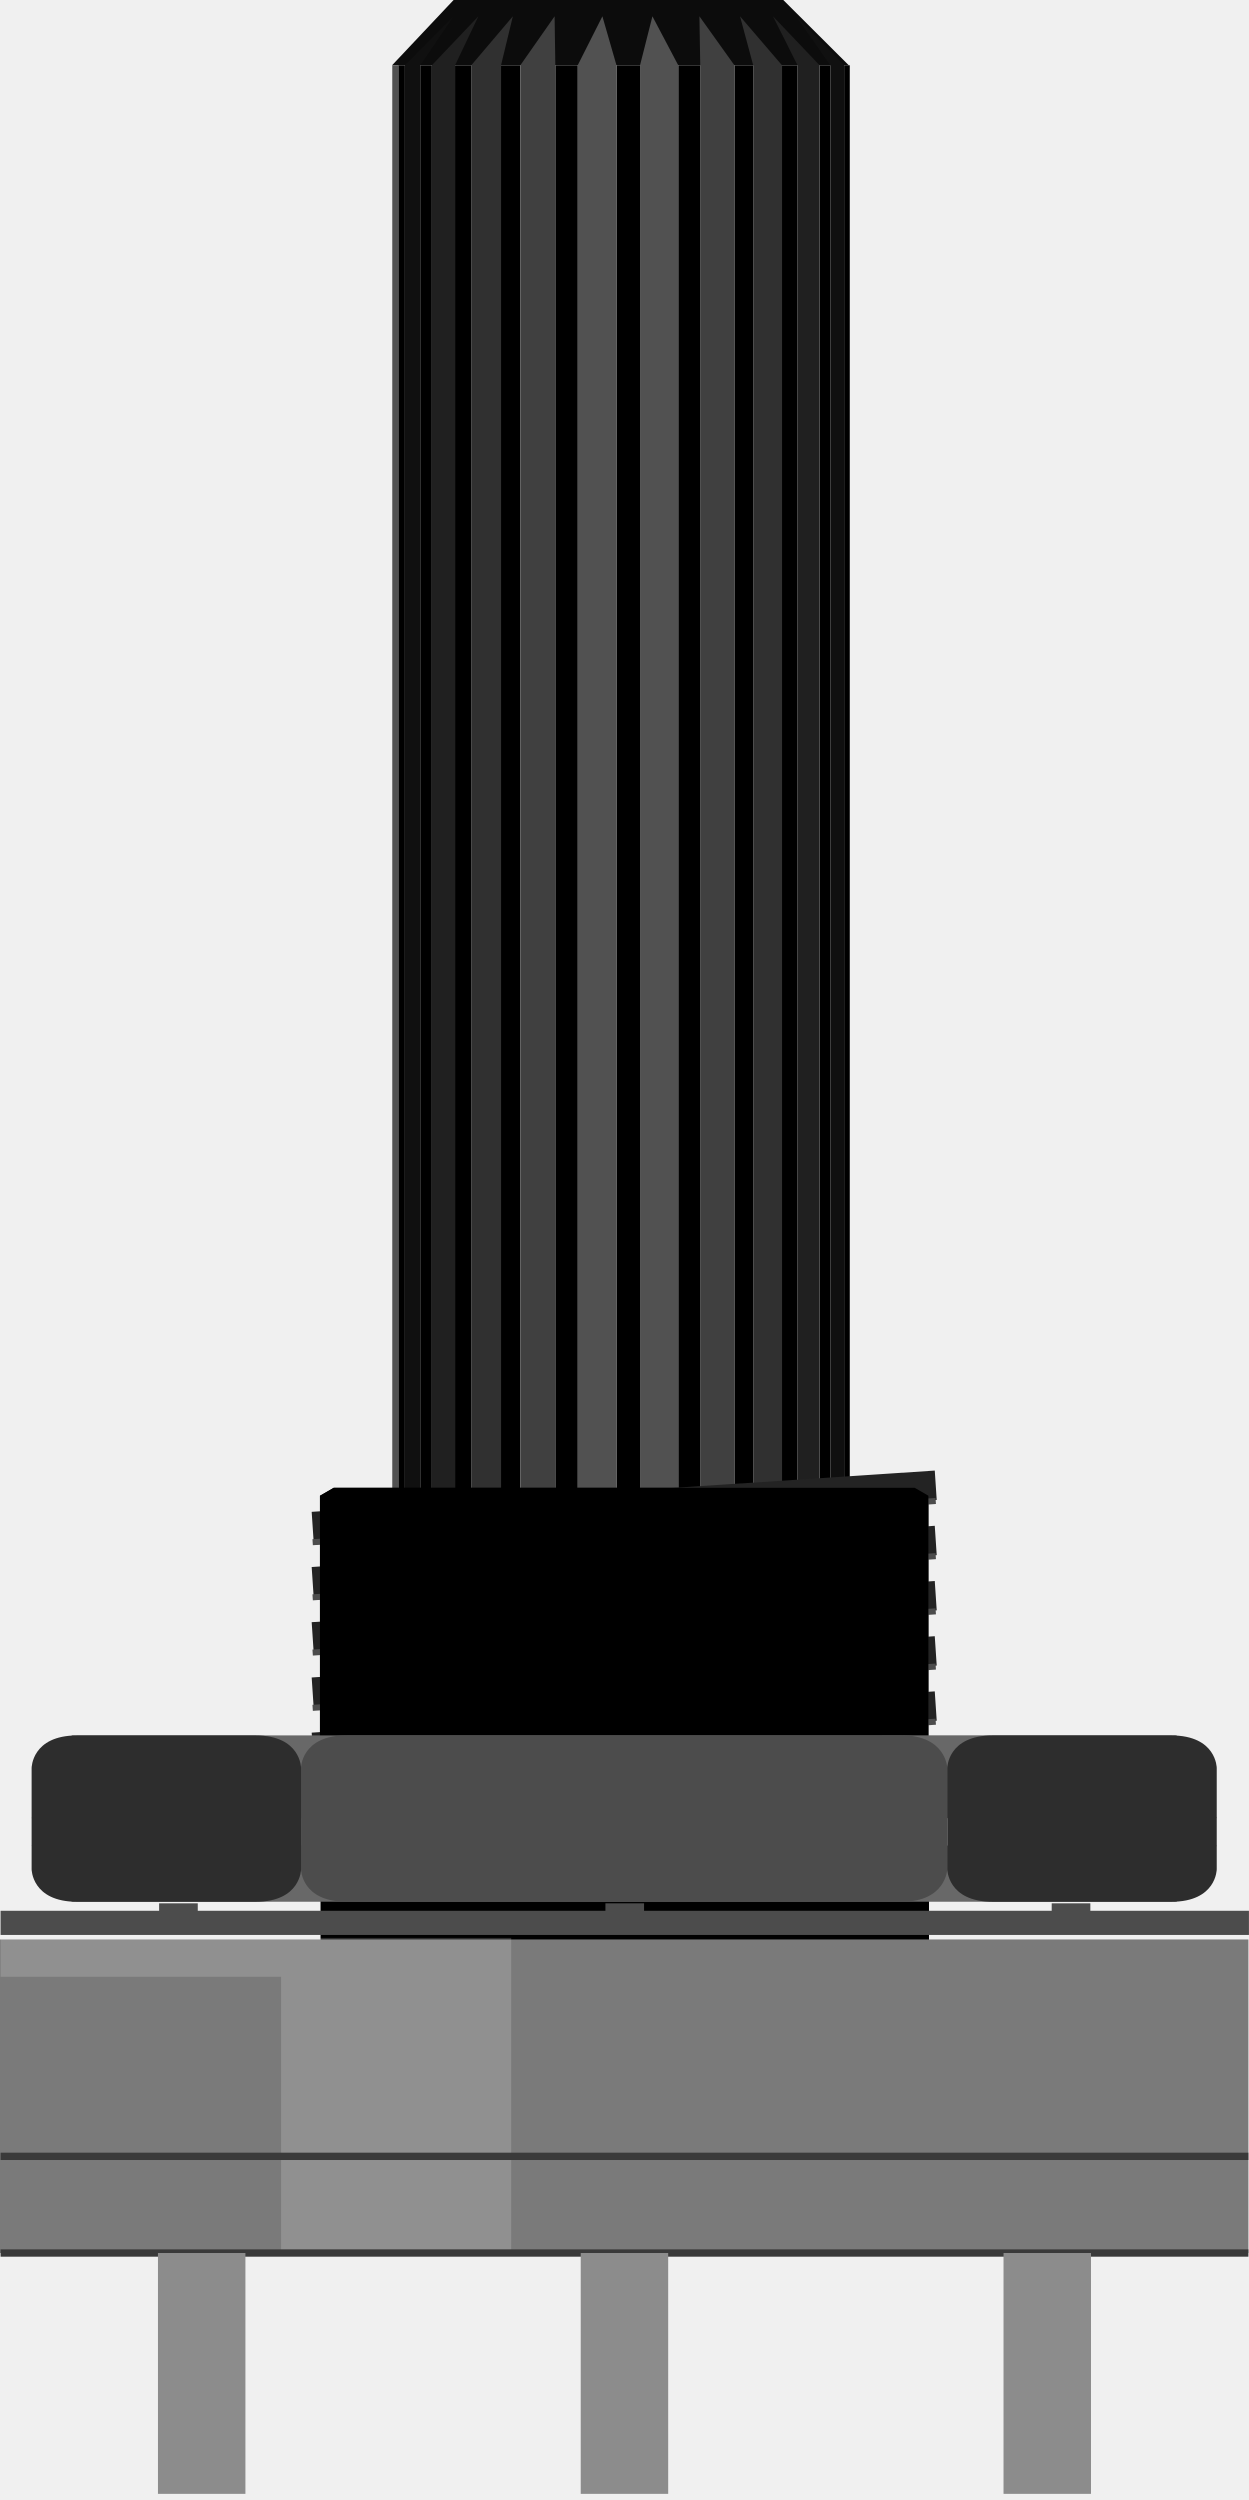
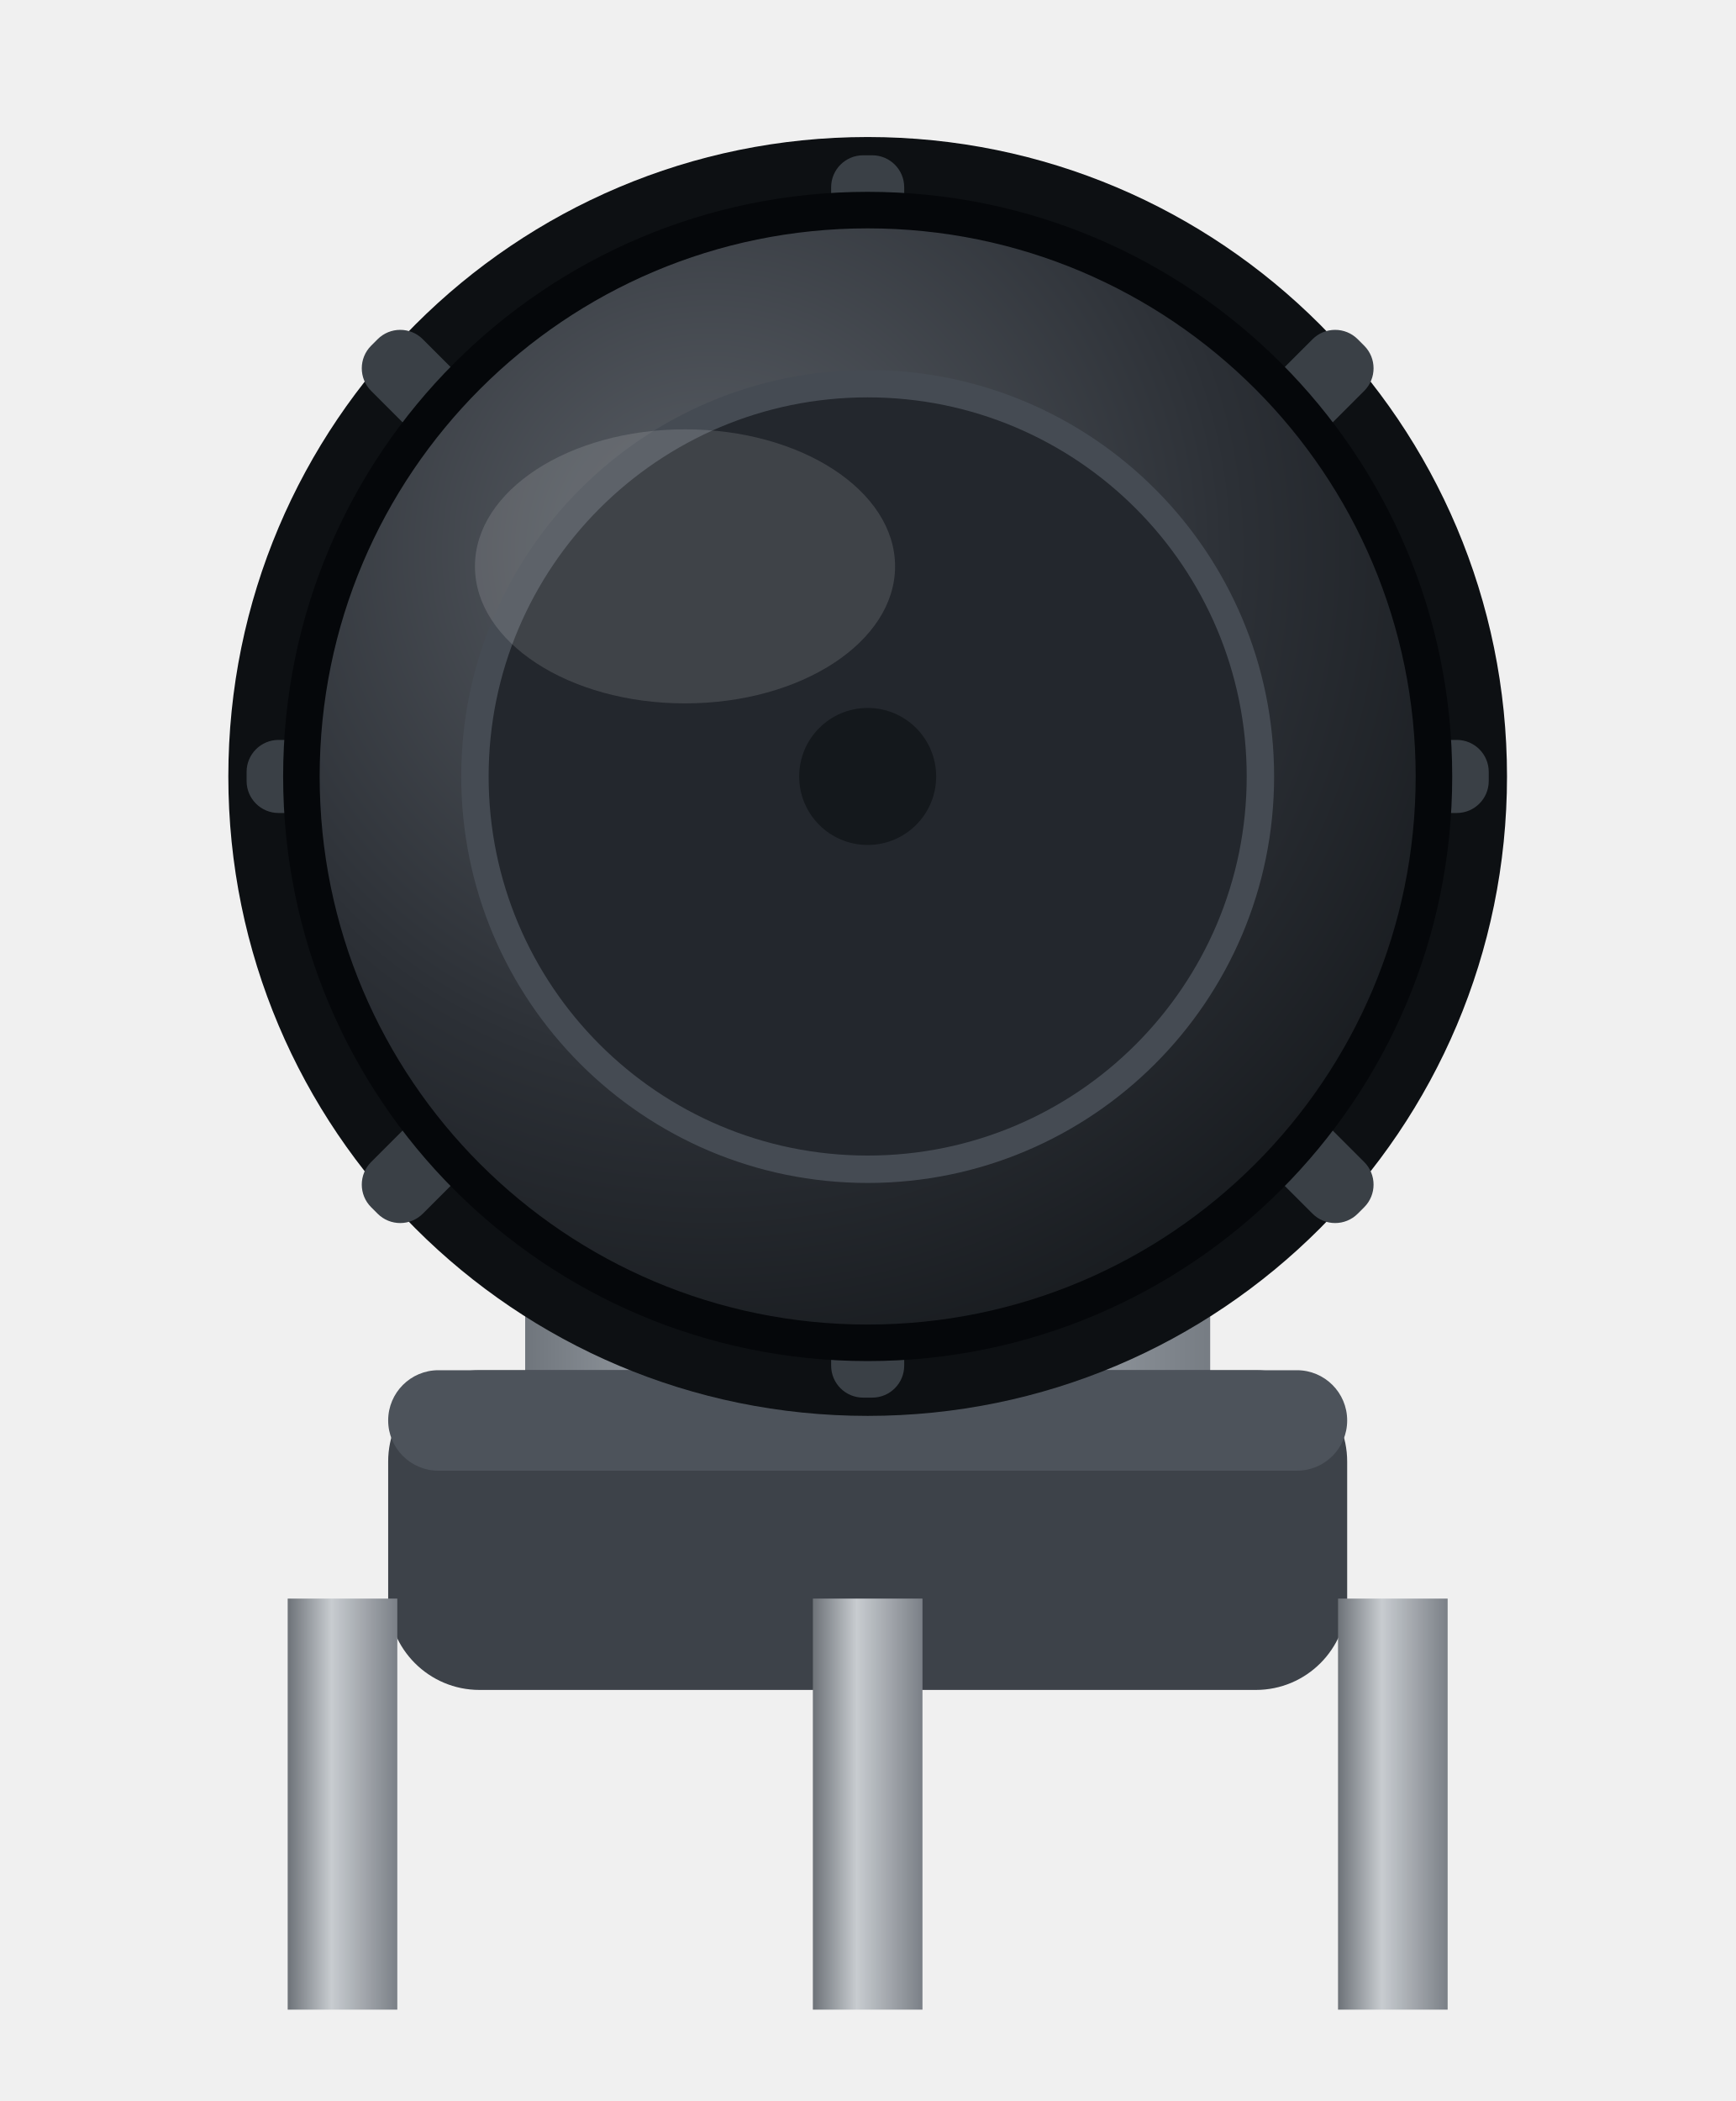
- <svg xmlns="http://www.w3.org/2000/svg" version="1.1" id="Layer_1" x="0px" y="0px" width="0.59in" height="1.181in" viewBox="0 0 590.01 1181" xml:space="preserve">
-   <defs id="defs128">
- 		</defs>
+ <svg xmlns="http://www.w3.org/2000/svg" width="38" height="46" viewBox="0 0 38 46">
+   <defs>
+     <radialGradient id="pot-knob" cx="0.36" cy="0.3" r="0.85">
+       <stop offset="0" stop-color="#5a5f66" />
+       <stop offset="0.55" stop-color="#2c3036" />
+       <stop offset="1" stop-color="#111417" />
+     </radialGradient>
+     <linearGradient id="pot-bushing" x1="0" y1="0" x2="1" y2="0">
+       <stop offset="0" stop-color="#6f757c" />
+       <stop offset="0.45" stop-color="#c3c9cf" />
+       <stop offset="1" stop-color="#767c83" />
+     </linearGradient>
+     <linearGradient id="pot-leg" x1="0" y1="0" x2="1" y2="0">
+       <stop offset="0" stop-color="#6d7278" />
+       <stop offset="0.4" stop-color="#c8ccd0" />
+       <stop offset="1" stop-color="#7b8087" />
+     </linearGradient>
+   </defs>
  <g id="breadboard">
-     <polygon fill="#0c0c0c" points="15.449,0 13.354,2.223 28.91,2.223 26.68,0 " id="polygon8" transform="scale(13.86954)" />
-     <rect x="398.777" y="30.832" width="2.663" height="693.505" id="rect10" stroke-width="13.87" />
-     <rect x="387.182" y="30.832" width="5.062" height="693.505" id="rect12" stroke-width="13.87" />
-     <polygon fill="#101010" points="28.752,2.223 27.119,0.555 28.281,2.223 28.281,52.225 28.752,52.225 " id="polygon14" transform="scale(13.86954)" />
-     <polygon fill="#202020" points="27.165,52.225 27.916,52.225 27.916,2.223 26.329,0.555 27.165,2.223 " id="polygon16" transform="scale(13.86954)" />
-     <rect x="369.429" y="30.832" width="7.323" height="693.505" id="rect18" stroke-width="13.87" />
-     <rect x="346.947" y="30.832" width="8.89" height="693.505" id="rect20" stroke-width="13.87" />
-     <polygon fill="#303030" points="25.655,52.225 26.636,52.225 26.636,2.223 25.206,0.555 25.655,2.223 " id="polygon22" transform="scale(13.86954)" />
-     <polygon fill="#404040" points="23.851,52.225 25.015,52.225 25.015,2.223 23.823,0.555 23.851,2.223 " id="polygon24" transform="scale(13.86954)" />
-     <rect x="320.414" y="30.832" width="10.388" height="693.505" id="rect26" stroke-width="13.87" />
-     <rect x="291.233" y="30.832" width="11.123" height="693.505" id="rect28" stroke-width="13.87" />
-     <polygon fill="#515151" points="21.8,52.225 23.102,52.225 23.102,2.223 22.222,0.555 21.8,2.223 " id="polygon30" transform="scale(13.86954)" />
-     <polygon fill="#515151" points="19.677,52.225 20.998,52.225 20.998,2.223 20.518,0.555 19.677,2.223 " id="polygon32" transform="scale(13.86954)" />
-     <rect x="262.342" y="30.832" width="10.569" height="693.505" id="rect34" stroke-width="13.87" />
-     <rect x="236.684" y="30.832" width="9.112" height="693.505" id="rect36" stroke-width="13.87" />
-     <polygon fill="#404040" points="17.723,52.225 18.915,52.225 18.915,2.223 18.89,0.555 17.723,2.223 " id="polygon38" transform="scale(13.86954)" />
-     <polygon fill="#303030" points="16.052,52.225 17.065,52.225 17.065,2.223 17.468,0.555 16.052,2.223 " id="polygon40" transform="scale(13.86954)" />
-     <rect x="214.964" y="30.832" width="7.67" height="693.505" id="rect42" stroke-width="13.87" />
-     <rect x="198.529" y="30.832" width="5.478" height="693.505" id="rect44" stroke-width="13.87" />
-     <polygon fill="#202020" points="14.709,52.225 15.499,52.225 15.499,2.223 16.294,0.555 14.709,2.223 " id="polygon46" transform="scale(13.86954)" />
-     <polygon fill="#101010" points="13.79,52.225 14.314,52.225 14.314,2.223 15.446,0.555 13.79,2.223 " id="polygon48" transform="scale(13.86954)" />
-     <rect x="188.168" y="30.832" width="3.093" height="693.505" id="rect50" stroke-width="13.87" />
-     <rect x="185.311" y="30.832" fill="#515151" width="2.857" height="693.505" id="rect52" stroke-width="13.87" />
-     <polygon points="31.622,50.945 31.622,61.316 10.898,61.316 10.898,50.947 11.365,50.676 31.156,50.675 " id="polygon56" transform="scale(13.86954)" />
-     <line fill="none" stroke="#232323" stroke-width="13.904" x1="442.05" y1="832.089" x2="147.697" y2="851.576" id="line58" />
-     <line fill="none" stroke="#232323" stroke-width="13.904" x1="442.05" y1="805.945" x2="147.697" y2="825.446" id="line60" />
-     <line fill="none" stroke="#232323" stroke-width="13.904" x1="442.05" y1="779.884" x2="147.697" y2="799.385" id="line62" />
-     <line fill="none" stroke="#232323" stroke-width="13.904" x1="442.05" y1="753.796" x2="147.697" y2="773.255" id="line64" />
-     <line fill="none" stroke="#232323" stroke-width="13.904" x1="442.05" y1="727.721" x2="147.697" y2="747.18" id="line66" />
-     <line fill="none" stroke="#232323" stroke-width="13.904" x1="442.05" y1="701.633" x2="147.697" y2="721.133" id="line68" />
-     <line fill="none" stroke="#4c4c4c" stroke-width="2.85" x1="442.05" y1="839.482" x2="147.697" y2="858.982" id="line72" />
-     <line fill="none" stroke="#4c4c4c" stroke-width="2.85" x1="442.05" y1="813.338" x2="147.697" y2="832.838" id="line74" />
-     <line fill="none" stroke="#4c4c4c" stroke-width="2.85" x1="442.05" y1="787.291" x2="147.697" y2="806.791" id="line76" />
-     <line fill="none" stroke="#4c4c4c" stroke-width="2.85" x1="442.05" y1="761.202" x2="147.697" y2="780.675" id="line78" />
-     <line fill="none" stroke="#4c4c4c" stroke-width="2.85" x1="442.05" y1="735.127" x2="147.697" y2="754.586" id="line80" />
-     <line fill="none" stroke="#4c4c4c" stroke-width="2.85" x1="442.05" y1="709.053" x2="147.697" y2="728.539" id="line82" />
-     <polygon points="31.622,50.945 31.622,61.316 10.898,61.316 10.898,50.947 11.365,50.676 31.156,50.675 " id="polygon86" transform="scale(13.86954)" />
-     <rect x="151.428" y="849.232" width="287.432" height="117.6" id="rect90" stroke-width="13.87" />
-     <rect x="0.277" y="902.658" fill="#4c4c4c" width="589.733" height="11.415" id="rect92" stroke-width="13.87" />
-     <rect x="75.173" y="899.135" fill="#4c4c4c" width="18.252" height="9.515" id="rect94" stroke-width="13.87" />
-     <rect x="286.004" y="899.135" fill="#4c4c4c" width="18.252" height="9.515" id="rect96" stroke-width="13.87" />
-     <rect x="496.835" y="899.135" fill="#4c4c4c" width="18.252" height="9.515" id="rect98" stroke-width="13.87" />
-     <rect y="916.208" fill="#7a7a7a" width="589.747" height="148.127" id="rect102" x="0" stroke-width="13.87" />
-     <polygon fill="#686868" points="41.443,61.927 1.077,61.927 2.447,59.108 40.072,59.107 " id="polygon104" transform="scale(13.86954)" />
-     <polygon fill="#686868" points="41.443,62.86 1.077,62.86 2.447,64.774 40.072,64.775 " id="polygon106" transform="scale(13.86954)" />
-     <path fill="#4c4c4c" d="m 447.515,883.046 c 0,0 -0.596,15.34 -21.526,15.34 H 163.716 c -21.512,0 -21.512,-15.409 -21.512,-15.409 v -47.781 c 0,0 0,-15.409 21.512,-15.409 h 262.273 c 20.929,0 21.526,15.354 21.526,15.354 z" id="path108" stroke-width="13.87" />
-     <path fill="#2d2d2d" d="m 14.937,883.018 c 0,0 0,15.395 21.512,15.395 h 84.257 c 21.512,0 21.512,-15.395 21.512,-15.395 v -47.794 c 0,0 0,-15.409 -21.512,-15.409 H 36.449 c -21.512,0 -21.512,15.409 -21.512,15.409 z" id="path110" stroke-width="13.87" />
-     <path fill="#2d2d2d" d="m 447.515,883.018 c 0,0 0,15.395 21.512,15.395 h 84.257 c 21.512,0 21.512,-15.395 21.512,-15.395 v -47.794 c 0,0 0,-15.409 -21.512,-15.409 h -84.257 c -21.512,0 -21.512,15.409 -21.512,15.409 z" id="path112" stroke-width="13.87" />
-     <polygon fill="#eaeaea" fill-opacity="0.2" points="17.412,76.739 17.412,66.006 0.02,66.006 0.02,67.33 9.574,67.33 9.574,76.739 " id="polygon118" transform="scale(13.86954)" />
-     <line fill="none" stroke="#3a3a3a" stroke-width="3.467" x1="0.277" y1="1018.663" x2="589.733" y2="1018.663" id="line120" />
-     <line fill="none" stroke="#3a3a3a" stroke-width="3.467" x1="0.277" y1="1064.335" x2="589.733" y2="1064.335" id="line122" />
-     <rect id="connector0pin" x="74.618" y="1064.335" fill="#8c8c8c" width="41.317" height="113.772" stroke-width="13.87" />
-     <rect id="connector0terminal" x="74.618" y="1140" fill="none" width="41" height="41" stroke-width="0" />
-     <rect id="connector1pin" x="274.34" y="1064.335" fill="#8c8c8c" width="41.317" height="113.772" stroke-width="13.87" />
-     <rect id="connector1terminal" x="274.34" y="1140" fill="none" width="41" height="41" stroke-width="0" />
-     <rect id="connector2pin" x="474.075" y="1064.335" fill="#8c8c8c" width="41.317" height="113.772" stroke-width="13.87" />
-     <rect id="connector2terminal" x="474.075" y="1140" fill="none" width="41" height="41" stroke-width="0" />
+     <rect x="11.5" y="24" width="15" height="9" rx="1.6" fill="url(#pot-bushing)" />
+     <rect x="8.5" y="30" width="21" height="7" rx="2" fill="#3d4249" />
+     <rect x="8.5" y="30" width="21" height="2.2" rx="1.1" fill="#4d535b" />
+     <circle cx="19" cy="17" r="14" fill="#0d1013" />
+     <g fill="#3a4046">
+       <rect x="18.2" y="3.4" width="1.6" height="3.4" rx="0.7" />
+       <rect x="18.2" y="27.2" width="1.6" height="3.4" rx="0.7" />
+       <rect x="5.4" y="16.2" width="3.4" height="1.6" rx="0.7" />
+       <rect x="29.2" y="16.2" width="3.4" height="1.6" rx="0.7" />
+       <rect x="8.6" y="7" width="1.6" height="3.4" rx="0.7" transform="rotate(-45 9.4 8.7)" />
+       <rect x="27.8" y="7" width="1.6" height="3.4" rx="0.7" transform="rotate(45 28.6 8.7)" />
+       <rect x="8.6" y="23.6" width="1.6" height="3.4" rx="0.7" transform="rotate(45 9.4 25.3)" />
+       <rect x="27.8" y="23.6" width="1.6" height="3.4" rx="0.7" transform="rotate(-45 28.6 25.3)" />
+     </g>
+     <circle cx="19" cy="17" r="12.4" fill="url(#pot-knob)" />
+     <circle cx="19" cy="17" r="12.4" fill="none" stroke="#05070a" stroke-width="0.8" />
+     <circle cx="19" cy="17" r="8.6" fill="#23272d" />
+     <circle cx="19" cy="17" r="8.6" fill="none" stroke="#454b53" stroke-width="0.6" />
+     <ellipse cx="15" cy="12.4" rx="4.6" ry="3" fill="#ffffff" opacity="0.13" />
+     <circle cx="19" cy="17" r="1.5" fill="#14181c" />
+     <rect id="connector0pin" x="6.3" y="35" width="2.4" height="9" fill="url(#pot-leg)" />
+     <rect id="connector0terminal" x="6.3" y="42" width="2.4" height="2" fill="none" />
+     <rect id="connector1pin" x="17.8" y="35" width="2.4" height="9" fill="url(#pot-leg)" />
+     <rect id="connector1terminal" x="17.8" y="42" width="2.4" height="2" fill="none" />
+     <rect id="connector2pin" x="29.3" y="35" width="2.4" height="9" fill="url(#pot-leg)" />
+     <rect id="connector2terminal" x="29.3" y="42" width="2.4" height="2" fill="none" />
  </g>
</svg>
